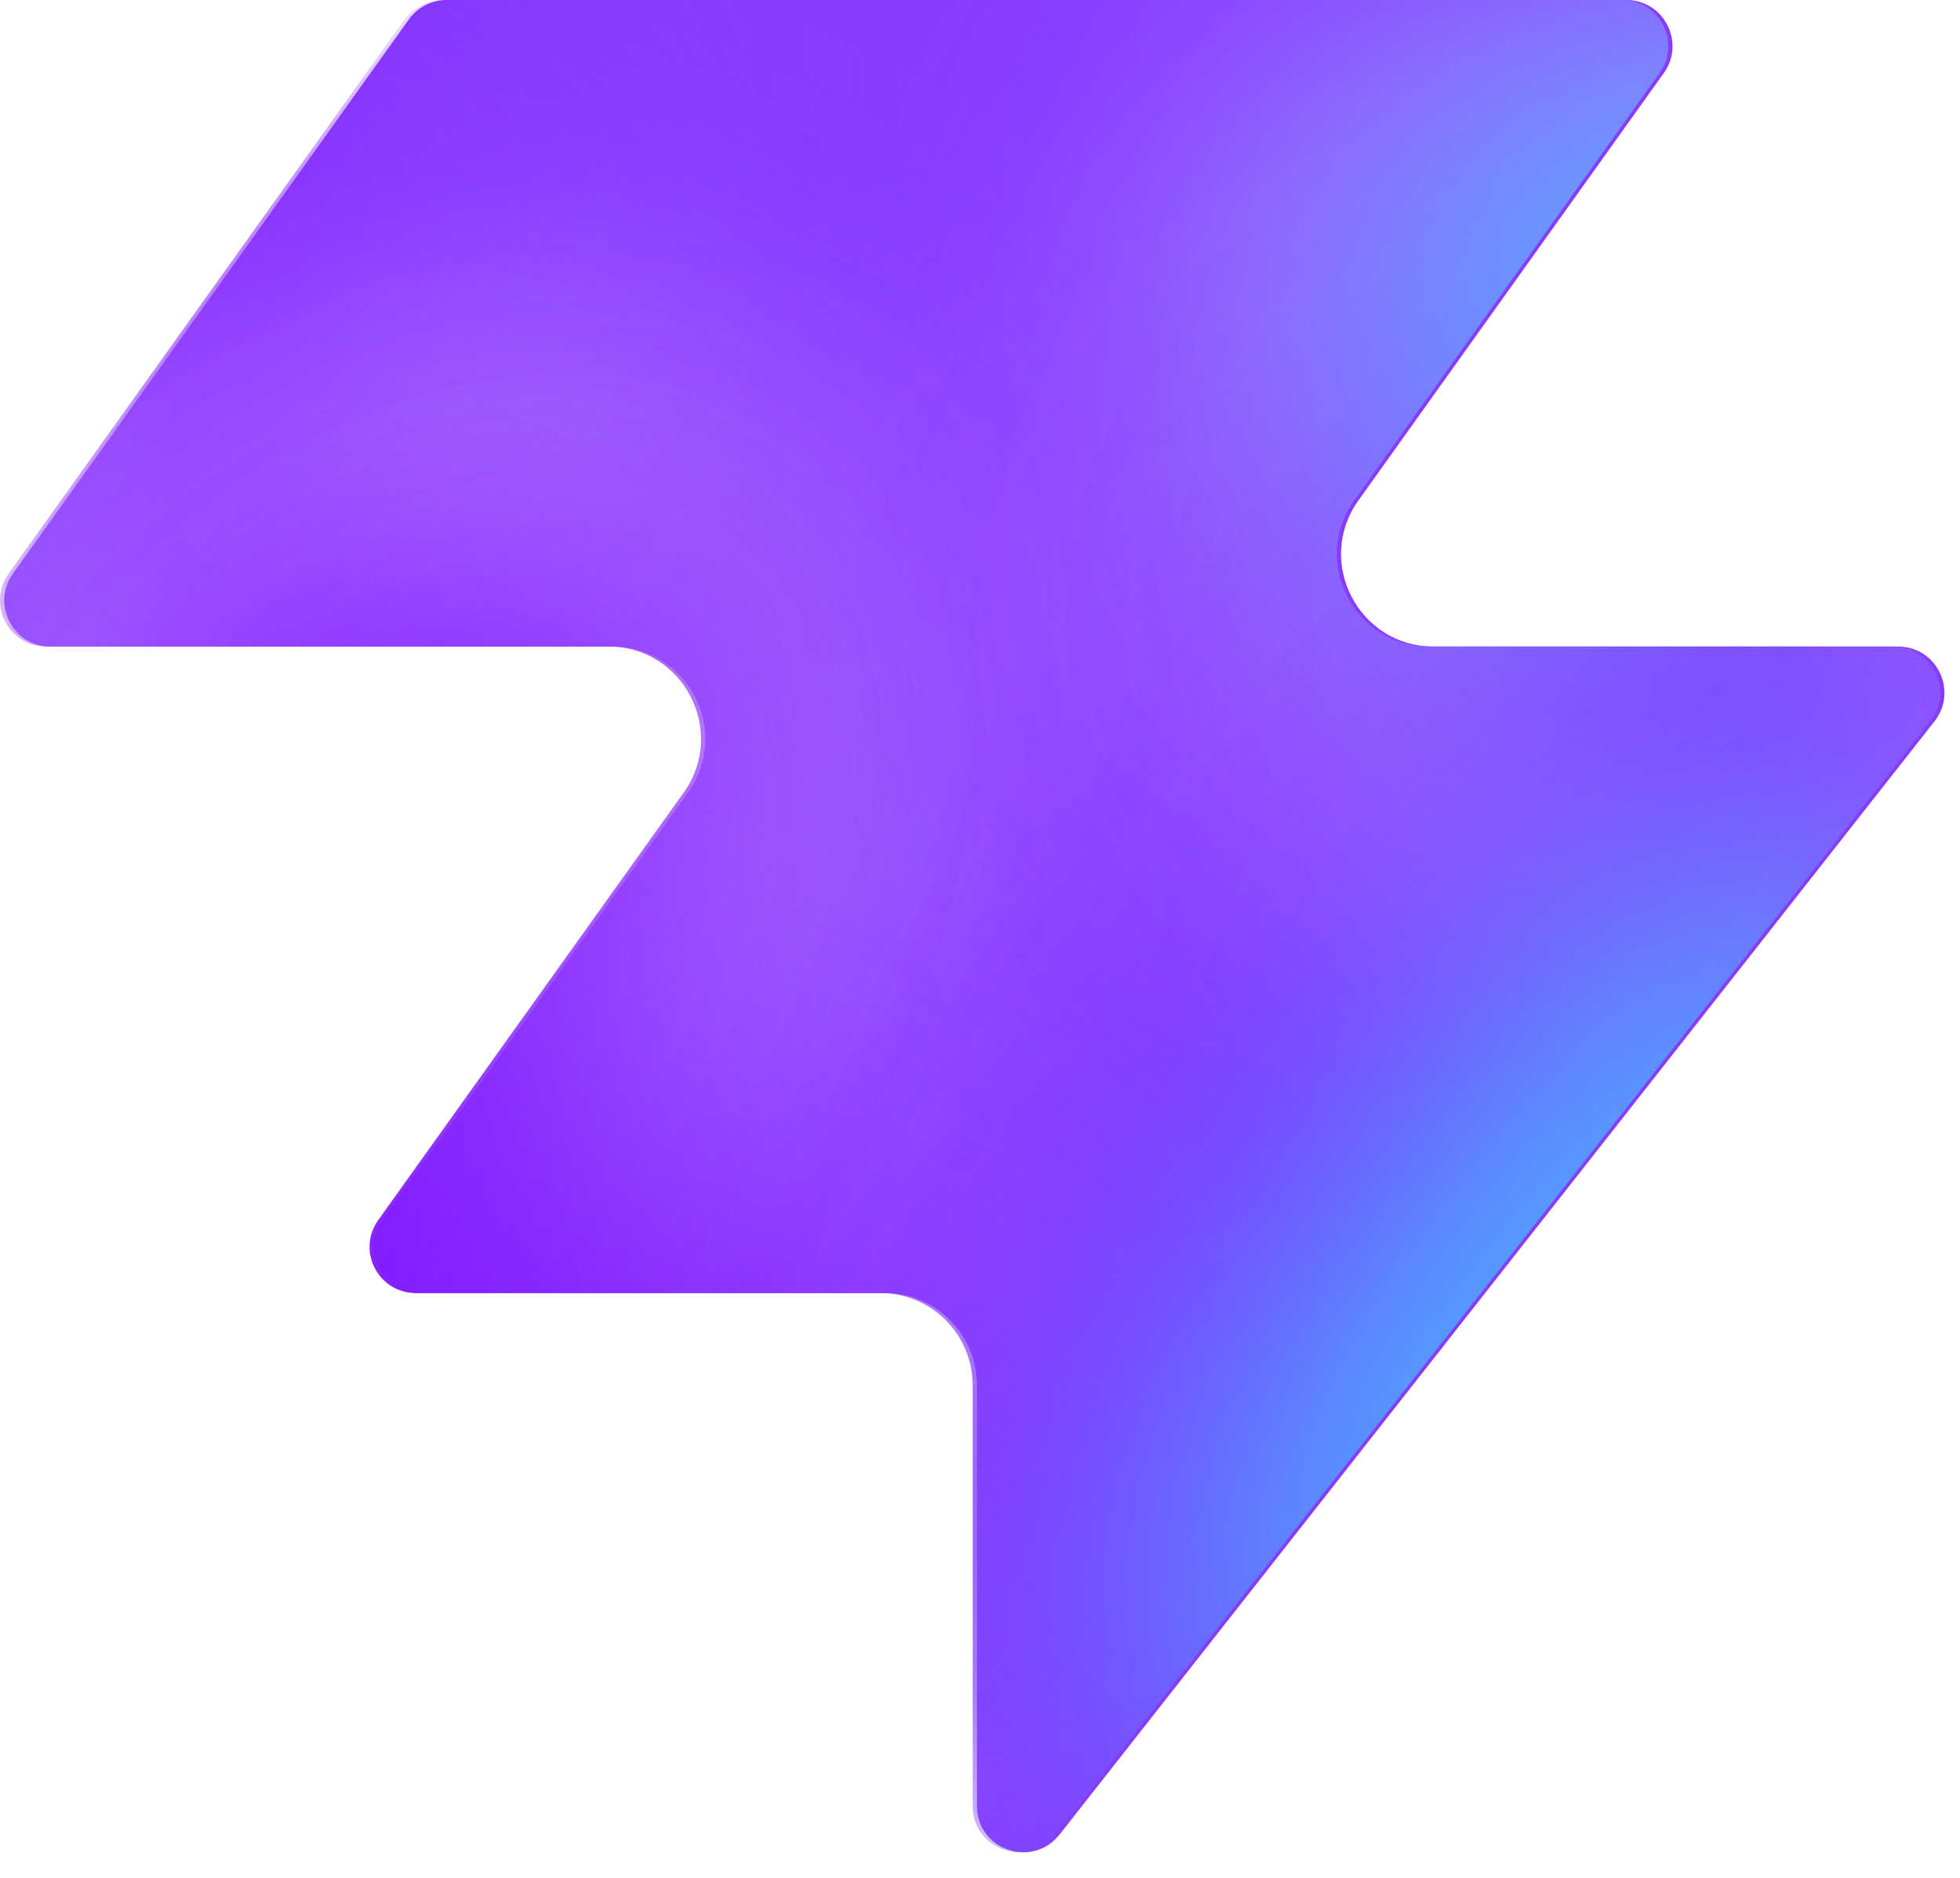
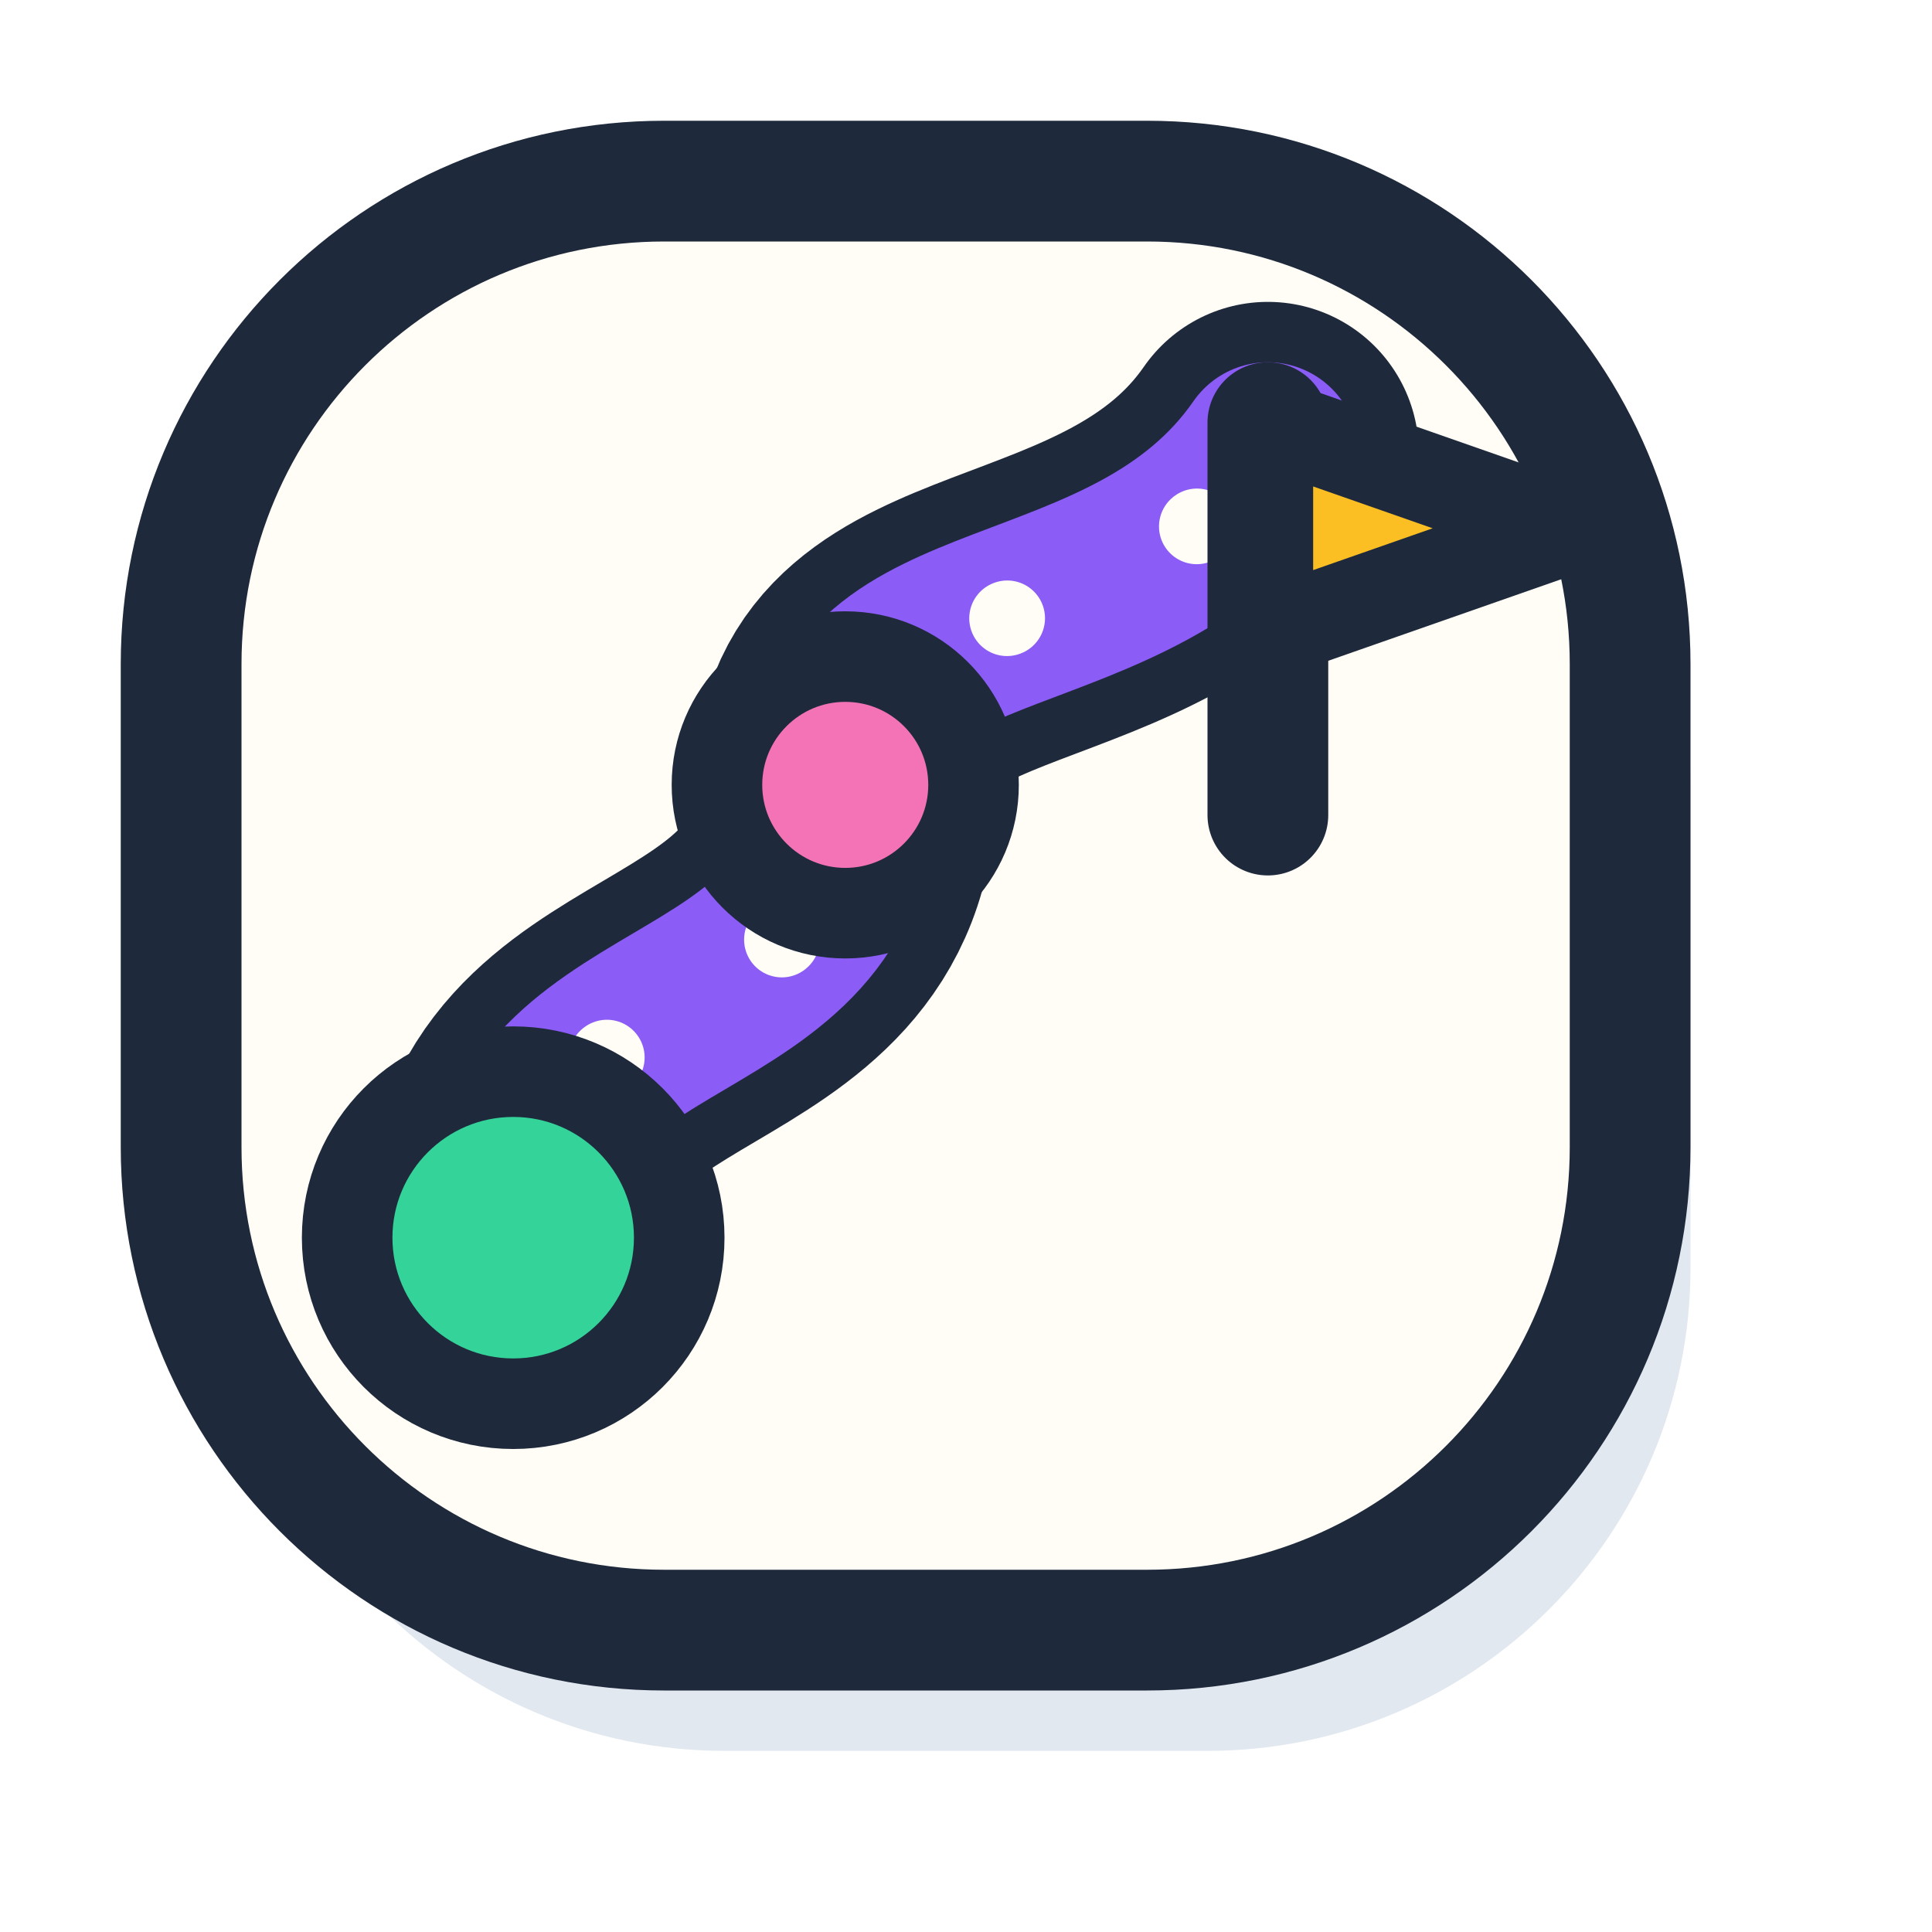
- <svg xmlns="http://www.w3.org/2000/svg" width="48" height="46" fill="none" viewBox="0 0 48 46">
-   <path fill="#863bff" d="M25.946 44.938c-.664.845-2.021.375-2.021-.698V33.937a2.26 2.26 0 0 0-2.262-2.262H10.287c-.92 0-1.456-1.04-.92-1.788l7.48-10.471c1.07-1.497 0-3.578-1.842-3.578H1.237c-.92 0-1.456-1.04-.92-1.788L10.013.474c.214-.297.556-.474.92-.474h28.894c.92 0 1.456 1.04.92 1.788l-7.48 10.471c-1.07 1.498 0 3.579 1.842 3.579h11.377c.943 0 1.473 1.088.89 1.83L25.947 44.94z" style="fill:#863bff;fill:color(display-p3 .525 .23 1);fill-opacity:1" />
-   <mask id="a" width="48" height="46" x="0" y="0" maskUnits="userSpaceOnUse" style="mask-type:alpha">
-     <path fill="#000" d="M25.842 44.938c-.664.844-2.021.375-2.021-.698V33.937a2.26 2.26 0 0 0-2.262-2.262H10.183c-.92 0-1.456-1.04-.92-1.788l7.48-10.471c1.07-1.498 0-3.579-1.842-3.579H1.133c-.92 0-1.456-1.04-.92-1.787L9.91.473c.214-.297.556-.474.92-.474h28.894c.92 0 1.456 1.04.92 1.788l-7.48 10.471c-1.07 1.498 0 3.578 1.842 3.578h11.377c.943 0 1.473 1.088.89 1.832L25.843 44.94z" style="fill:#000;fill-opacity:1" />
-   </mask>
-   <g mask="url(#a)">
-     <g filter="url(#b)">
-       <ellipse cx="5.508" cy="14.704" fill="#ede6ff" rx="5.508" ry="14.704" style="fill:#ede6ff;fill:color(display-p3 .927 .903 1);fill-opacity:1" transform="matrix(.00324 1 1 -.00324 -4.47 31.516)" />
-     </g>
-     <g filter="url(#c)">
-       <ellipse cx="10.399" cy="29.851" fill="#ede6ff" rx="10.399" ry="29.851" style="fill:#ede6ff;fill:color(display-p3 .927 .903 1);fill-opacity:1" transform="matrix(.00324 1 1 -.00324 -39.328 7.883)" />
-     </g>
-     <g filter="url(#d)">
-       <ellipse cx="5.508" cy="30.487" fill="#7e14ff" rx="5.508" ry="30.487" style="fill:#7e14ff;fill:color(display-p3 .492 .077 1);fill-opacity:1" transform="rotate(89.814 -25.913 -14.639)scale(1 -1)" />
-     </g>
-     <g filter="url(#e)">
-       <ellipse cx="5.508" cy="30.599" fill="#7e14ff" rx="5.508" ry="30.599" style="fill:#7e14ff;fill:color(display-p3 .492 .077 1);fill-opacity:1" transform="rotate(89.814 -32.644 -3.334)scale(1 -1)" />
-     </g>
-     <g filter="url(#f)">
-       <ellipse cx="5.508" cy="30.599" fill="#7e14ff" rx="5.508" ry="30.599" style="fill:#7e14ff;fill:color(display-p3 .492 .077 1);fill-opacity:1" transform="matrix(.00324 1 1 -.00324 -34.34 30.47)" />
-     </g>
-     <g filter="url(#g)">
-       <ellipse cx="14.072" cy="22.078" fill="#ede6ff" rx="14.072" ry="22.078" style="fill:#ede6ff;fill:color(display-p3 .927 .903 1);fill-opacity:1" transform="rotate(93.35 24.506 48.493)scale(-1 1)" />
-     </g>
-     <g filter="url(#h)">
-       <ellipse cx="3.47" cy="21.501" fill="#7e14ff" rx="3.47" ry="21.501" style="fill:#7e14ff;fill:color(display-p3 .492 .077 1);fill-opacity:1" transform="rotate(89.009 28.708 47.59)scale(-1 1)" />
-     </g>
-     <g filter="url(#i)">
-       <ellipse cx="3.47" cy="21.501" fill="#7e14ff" rx="3.47" ry="21.501" style="fill:#7e14ff;fill:color(display-p3 .492 .077 1);fill-opacity:1" transform="rotate(89.009 28.708 47.59)scale(-1 1)" />
-     </g>
-     <g filter="url(#j)">
-       <ellipse cx=".387" cy="8.972" fill="#7e14ff" rx="4.407" ry="29.108" style="fill:#7e14ff;fill:color(display-p3 .492 .077 1);fill-opacity:1" transform="rotate(39.51 .387 8.972)" />
-     </g>
-     <g filter="url(#k)">
-       <ellipse cx="47.523" cy="-6.092" fill="#7e14ff" rx="4.407" ry="29.108" style="fill:#7e14ff;fill:color(display-p3 .492 .077 1);fill-opacity:1" transform="rotate(37.892 47.523 -6.092)" />
-     </g>
-     <g filter="url(#l)">
-       <ellipse cx="41.412" cy="6.333" fill="#47bfff" rx="5.971" ry="9.665" style="fill:#47bfff;fill:color(display-p3 .28 .748 1);fill-opacity:1" transform="rotate(37.892 41.412 6.333)" />
-     </g>
-     <g filter="url(#m)">
-       <ellipse cx="-1.879" cy="38.332" fill="#7e14ff" rx="4.407" ry="29.108" style="fill:#7e14ff;fill:color(display-p3 .492 .077 1);fill-opacity:1" transform="rotate(37.892 -1.88 38.332)" />
-     </g>
-     <g filter="url(#n)">
-       <ellipse cx="-1.879" cy="38.332" fill="#7e14ff" rx="4.407" ry="29.108" style="fill:#7e14ff;fill:color(display-p3 .492 .077 1);fill-opacity:1" transform="rotate(37.892 -1.88 38.332)" />
-     </g>
-     <g filter="url(#o)">
-       <ellipse cx="35.651" cy="29.907" fill="#7e14ff" rx="4.407" ry="29.108" style="fill:#7e14ff;fill:color(display-p3 .492 .077 1);fill-opacity:1" transform="rotate(37.892 35.651 29.907)" />
-     </g>
-     <g filter="url(#p)">
-       <ellipse cx="38.418" cy="32.4" fill="#47bfff" rx="5.971" ry="15.297" style="fill:#47bfff;fill:color(display-p3 .28 .748 1);fill-opacity:1" transform="rotate(37.892 38.418 32.4)" />
-     </g>
-   </g>
-   <defs>
-     <filter id="b" width="60.045" height="41.654" x="-19.77" y="16.149" color-interpolation-filters="sRGB" filterUnits="userSpaceOnUse">
-       <feFlood flood-opacity="0" result="BackgroundImageFix" />
-       <feBlend in="SourceGraphic" in2="BackgroundImageFix" result="shape" />
-       <feGaussianBlur result="effect1_foregroundBlur_2002_17158" stdDeviation="7.659" />
-     </filter>
-     <filter id="c" width="90.34" height="51.437" x="-54.613" y="-7.533" color-interpolation-filters="sRGB" filterUnits="userSpaceOnUse">
-       <feFlood flood-opacity="0" result="BackgroundImageFix" />
-       <feBlend in="SourceGraphic" in2="BackgroundImageFix" result="shape" />
-       <feGaussianBlur result="effect1_foregroundBlur_2002_17158" stdDeviation="7.659" />
-     </filter>
-     <filter id="d" width="79.355" height="29.4" x="-49.64" y="2.03" color-interpolation-filters="sRGB" filterUnits="userSpaceOnUse">
-       <feFlood flood-opacity="0" result="BackgroundImageFix" />
-       <feBlend in="SourceGraphic" in2="BackgroundImageFix" result="shape" />
-       <feGaussianBlur result="effect1_foregroundBlur_2002_17158" stdDeviation="4.596" />
-     </filter>
-     <filter id="e" width="79.579" height="29.4" x="-45.045" y="20.029" color-interpolation-filters="sRGB" filterUnits="userSpaceOnUse">
-       <feFlood flood-opacity="0" result="BackgroundImageFix" />
-       <feBlend in="SourceGraphic" in2="BackgroundImageFix" result="shape" />
-       <feGaussianBlur result="effect1_foregroundBlur_2002_17158" stdDeviation="4.596" />
-     </filter>
-     <filter id="f" width="79.579" height="29.4" x="-43.513" y="21.178" color-interpolation-filters="sRGB" filterUnits="userSpaceOnUse">
-       <feFlood flood-opacity="0" result="BackgroundImageFix" />
-       <feBlend in="SourceGraphic" in2="BackgroundImageFix" result="shape" />
-       <feGaussianBlur result="effect1_foregroundBlur_2002_17158" stdDeviation="4.596" />
-     </filter>
-     <filter id="g" width="74.749" height="58.852" x="15.756" y="-17.901" color-interpolation-filters="sRGB" filterUnits="userSpaceOnUse">
-       <feFlood flood-opacity="0" result="BackgroundImageFix" />
-       <feBlend in="SourceGraphic" in2="BackgroundImageFix" result="shape" />
-       <feGaussianBlur result="effect1_foregroundBlur_2002_17158" stdDeviation="7.659" />
-     </filter>
-     <filter id="h" width="61.377" height="25.362" x="23.548" y="2.284" color-interpolation-filters="sRGB" filterUnits="userSpaceOnUse">
-       <feFlood flood-opacity="0" result="BackgroundImageFix" />
-       <feBlend in="SourceGraphic" in2="BackgroundImageFix" result="shape" />
-       <feGaussianBlur result="effect1_foregroundBlur_2002_17158" stdDeviation="4.596" />
-     </filter>
-     <filter id="i" width="61.377" height="25.362" x="23.548" y="2.284" color-interpolation-filters="sRGB" filterUnits="userSpaceOnUse">
-       <feFlood flood-opacity="0" result="BackgroundImageFix" />
-       <feBlend in="SourceGraphic" in2="BackgroundImageFix" result="shape" />
-       <feGaussianBlur result="effect1_foregroundBlur_2002_17158" stdDeviation="4.596" />
-     </filter>
-     <filter id="j" width="56.045" height="63.649" x="-27.636" y="-22.853" color-interpolation-filters="sRGB" filterUnits="userSpaceOnUse">
-       <feFlood flood-opacity="0" result="BackgroundImageFix" />
-       <feBlend in="SourceGraphic" in2="BackgroundImageFix" result="shape" />
-       <feGaussianBlur result="effect1_foregroundBlur_2002_17158" stdDeviation="4.596" />
-     </filter>
-     <filter id="k" width="54.814" height="64.646" x="20.116" y="-38.415" color-interpolation-filters="sRGB" filterUnits="userSpaceOnUse">
-       <feFlood flood-opacity="0" result="BackgroundImageFix" />
-       <feBlend in="SourceGraphic" in2="BackgroundImageFix" result="shape" />
-       <feGaussianBlur result="effect1_foregroundBlur_2002_17158" stdDeviation="4.596" />
-     </filter>
-     <filter id="l" width="33.541" height="35.313" x="24.641" y="-11.323" color-interpolation-filters="sRGB" filterUnits="userSpaceOnUse">
-       <feFlood flood-opacity="0" result="BackgroundImageFix" />
-       <feBlend in="SourceGraphic" in2="BackgroundImageFix" result="shape" />
-       <feGaussianBlur result="effect1_foregroundBlur_2002_17158" stdDeviation="4.596" />
-     </filter>
-     <filter id="m" width="54.814" height="64.646" x="-29.286" y="6.009" color-interpolation-filters="sRGB" filterUnits="userSpaceOnUse">
-       <feFlood flood-opacity="0" result="BackgroundImageFix" />
-       <feBlend in="SourceGraphic" in2="BackgroundImageFix" result="shape" />
-       <feGaussianBlur result="effect1_foregroundBlur_2002_17158" stdDeviation="4.596" />
-     </filter>
-     <filter id="n" width="54.814" height="64.646" x="-29.286" y="6.009" color-interpolation-filters="sRGB" filterUnits="userSpaceOnUse">
-       <feFlood flood-opacity="0" result="BackgroundImageFix" />
-       <feBlend in="SourceGraphic" in2="BackgroundImageFix" result="shape" />
-       <feGaussianBlur result="effect1_foregroundBlur_2002_17158" stdDeviation="4.596" />
-     </filter>
-     <filter id="o" width="54.814" height="64.646" x="8.244" y="-2.416" color-interpolation-filters="sRGB" filterUnits="userSpaceOnUse">
-       <feFlood flood-opacity="0" result="BackgroundImageFix" />
-       <feBlend in="SourceGraphic" in2="BackgroundImageFix" result="shape" />
-       <feGaussianBlur result="effect1_foregroundBlur_2002_17158" stdDeviation="4.596" />
-     </filter>
-     <filter id="p" width="39.409" height="43.623" x="18.713" y="10.588" color-interpolation-filters="sRGB" filterUnits="userSpaceOnUse">
-       <feFlood flood-opacity="0" result="BackgroundImageFix" />
-       <feBlend in="SourceGraphic" in2="BackgroundImageFix" result="shape" />
-       <feGaussianBlur result="effect1_foregroundBlur_2002_17158" stdDeviation="4.596" />
-     </filter>
-   </defs>
+ <svg xmlns="http://www.w3.org/2000/svg" width="64" height="64" viewBox="0 0 64 64" fill="none">
+   <rect x="8" y="10" width="48" height="48" rx="16" fill="#E2E8F0" />
+   <rect x="6" y="6" width="48" height="48" rx="16" fill="#FFFDF5" stroke="#1E293B" stroke-width="4" />
+   <path d="M17 41C17 32.5 28 34.5 28 26C28 19.5 37.5 21.5 42 15" stroke="#1E293B" stroke-width="10" stroke-linecap="round" stroke-linejoin="round" />
+   <path d="M17 41C17 32.5 28 34.5 28 26C28 19.5 37.5 21.5 42 15" stroke="#8B5CF6" stroke-width="6" stroke-linecap="round" stroke-linejoin="round" />
+   <path d="M17 41C17 32.5 28 34.5 28 26C28 19.5 37.5 21.5 42 15" stroke="#FFFDF5" stroke-width="2.5" stroke-linecap="round" stroke-dasharray="0.01 7" />
+   <circle cx="17" cy="41" r="5.5" fill="#34D399" stroke="#1E293B" stroke-width="3" />
+   <circle cx="28" cy="26" r="4.25" fill="#F472B6" stroke="#1E293B" stroke-width="3" />
+   <path d="M42 14V27" stroke="#1E293B" stroke-width="4" stroke-linecap="round" />
+   <path d="M42 14L52 17.5L42 21V14Z" fill="#FBBF24" stroke="#1E293B" stroke-width="3" stroke-linejoin="round" />
</svg>
